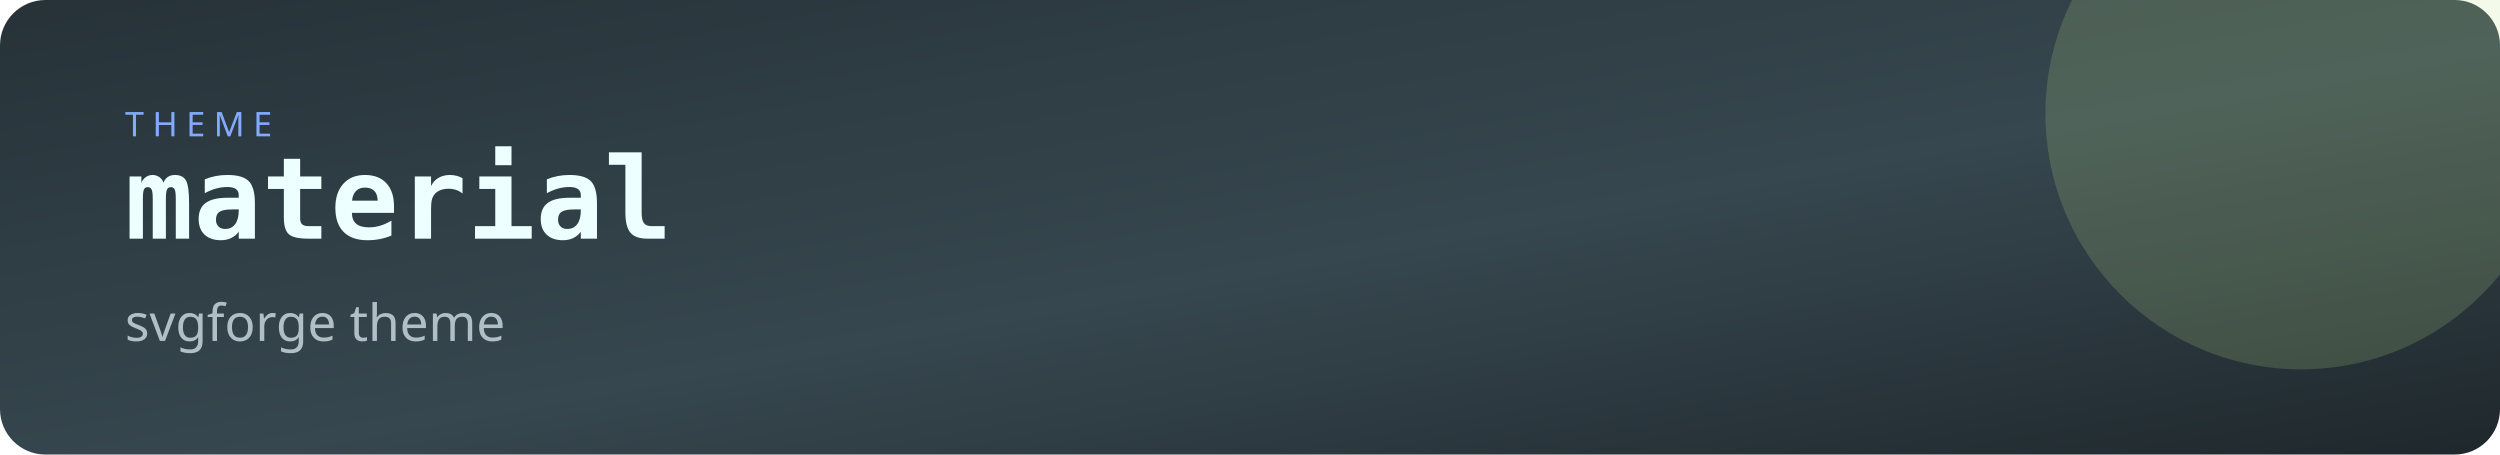
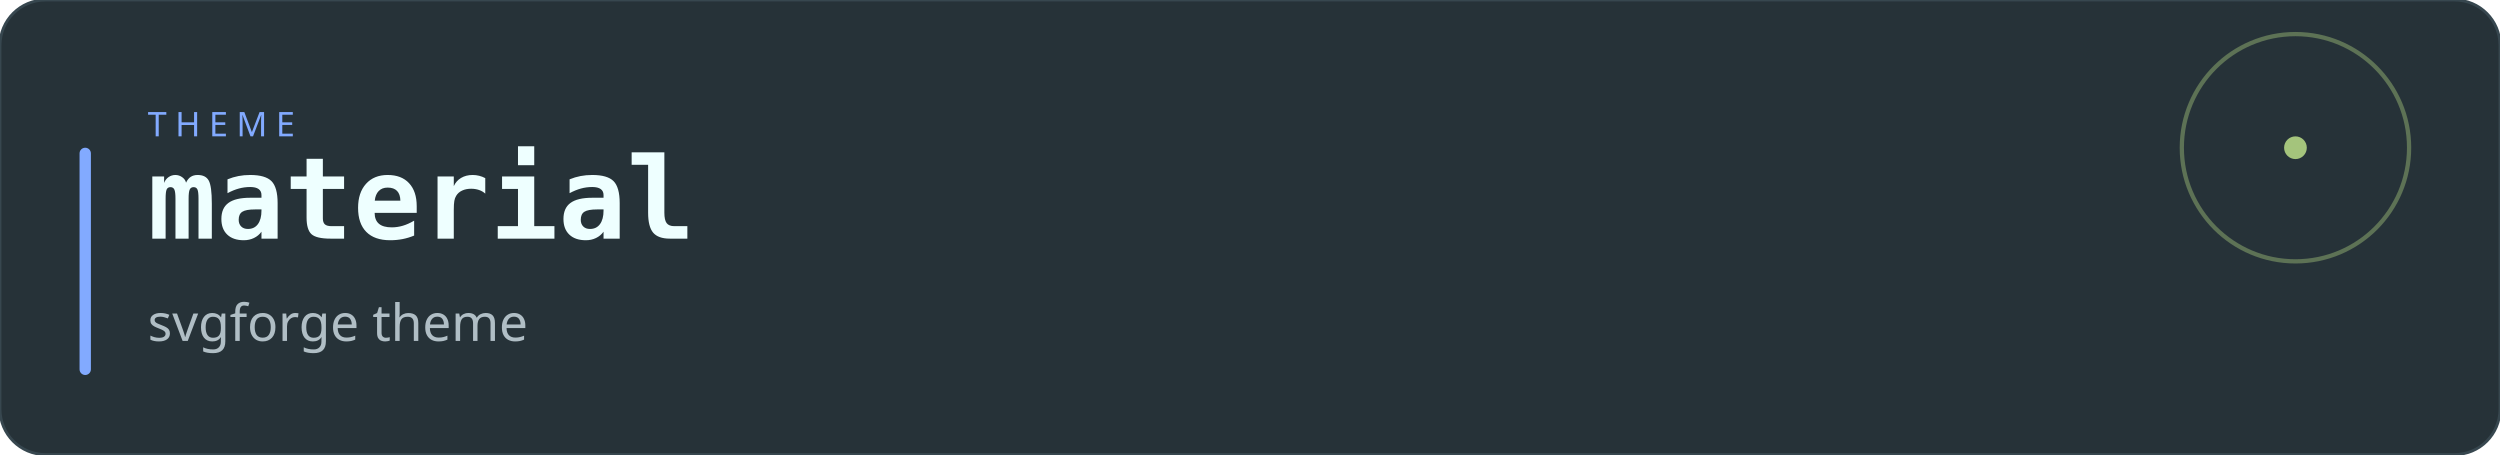
<svg xmlns="http://www.w3.org/2000/svg" width="880" height="160" viewBox="0 0 880 160" role="img" aria-label="material">
-   <defs>
-     <linearGradient id="grad-materialmaterial-5f57a05c" x1="0" y1="0" x2="1" y2="1">
-       <stop offset="0%" stop-color="#263238" />
-       <stop offset="55%" stop-color="#37474f" />
-       <stop offset="100%" stop-color="#1e272c" />
-     </linearGradient>
-   </defs>
-   <rect width="880" height="160" rx="16" fill="url(#grad-materialmaterial-5f57a05c)" />
-   <circle cx="810" cy="40" r="90" fill="#c3e88d" fill-opacity="0.18" />
-   <text x="44" y="48" fill="#82aaff" font-family="ui-sans-serif, system-ui, sans-serif" font-size="12" letter-spacing="3">THEME</text>
-   <text x="44" y="84" fill="#eeffff" font-family="ui-monospace, SFMono-Regular, Menlo, monospace" font-size="40" font-weight="700">material</text>
-   <text x="44" y="120" fill="#b0bec5" font-family="ui-sans-serif, system-ui, sans-serif" font-size="18">svgforge theme</text>
+   <rect width="880" height="160" rx="16" fill="#263238" stroke="#37474f" stroke-width="1" />
+   <rect x="28" y="52" width="4" height="80" rx="2" fill="#82aaff" />
+   <circle cx="808" cy="52" r="40" fill="none" stroke="#c3e88d" stroke-opacity="0.35" stroke-width="1.5" />
+   <circle cx="808" cy="52" r="4" fill="#c3e88d" fill-opacity="0.8" />
+   <text x="52" y="48" fill="#82aaff" font-family="ui-sans-serif, system-ui, sans-serif" font-size="12" letter-spacing="3">THEME</text>
+   <text x="52" y="84" fill="#eeffff" font-family="ui-monospace, SFMono-Regular, Menlo, monospace" font-size="40" font-weight="700">material</text>
+   <text x="52" y="120" fill="#b0bec5" font-family="ui-sans-serif, system-ui, sans-serif" font-size="18">svgforge theme</text>
</svg>
